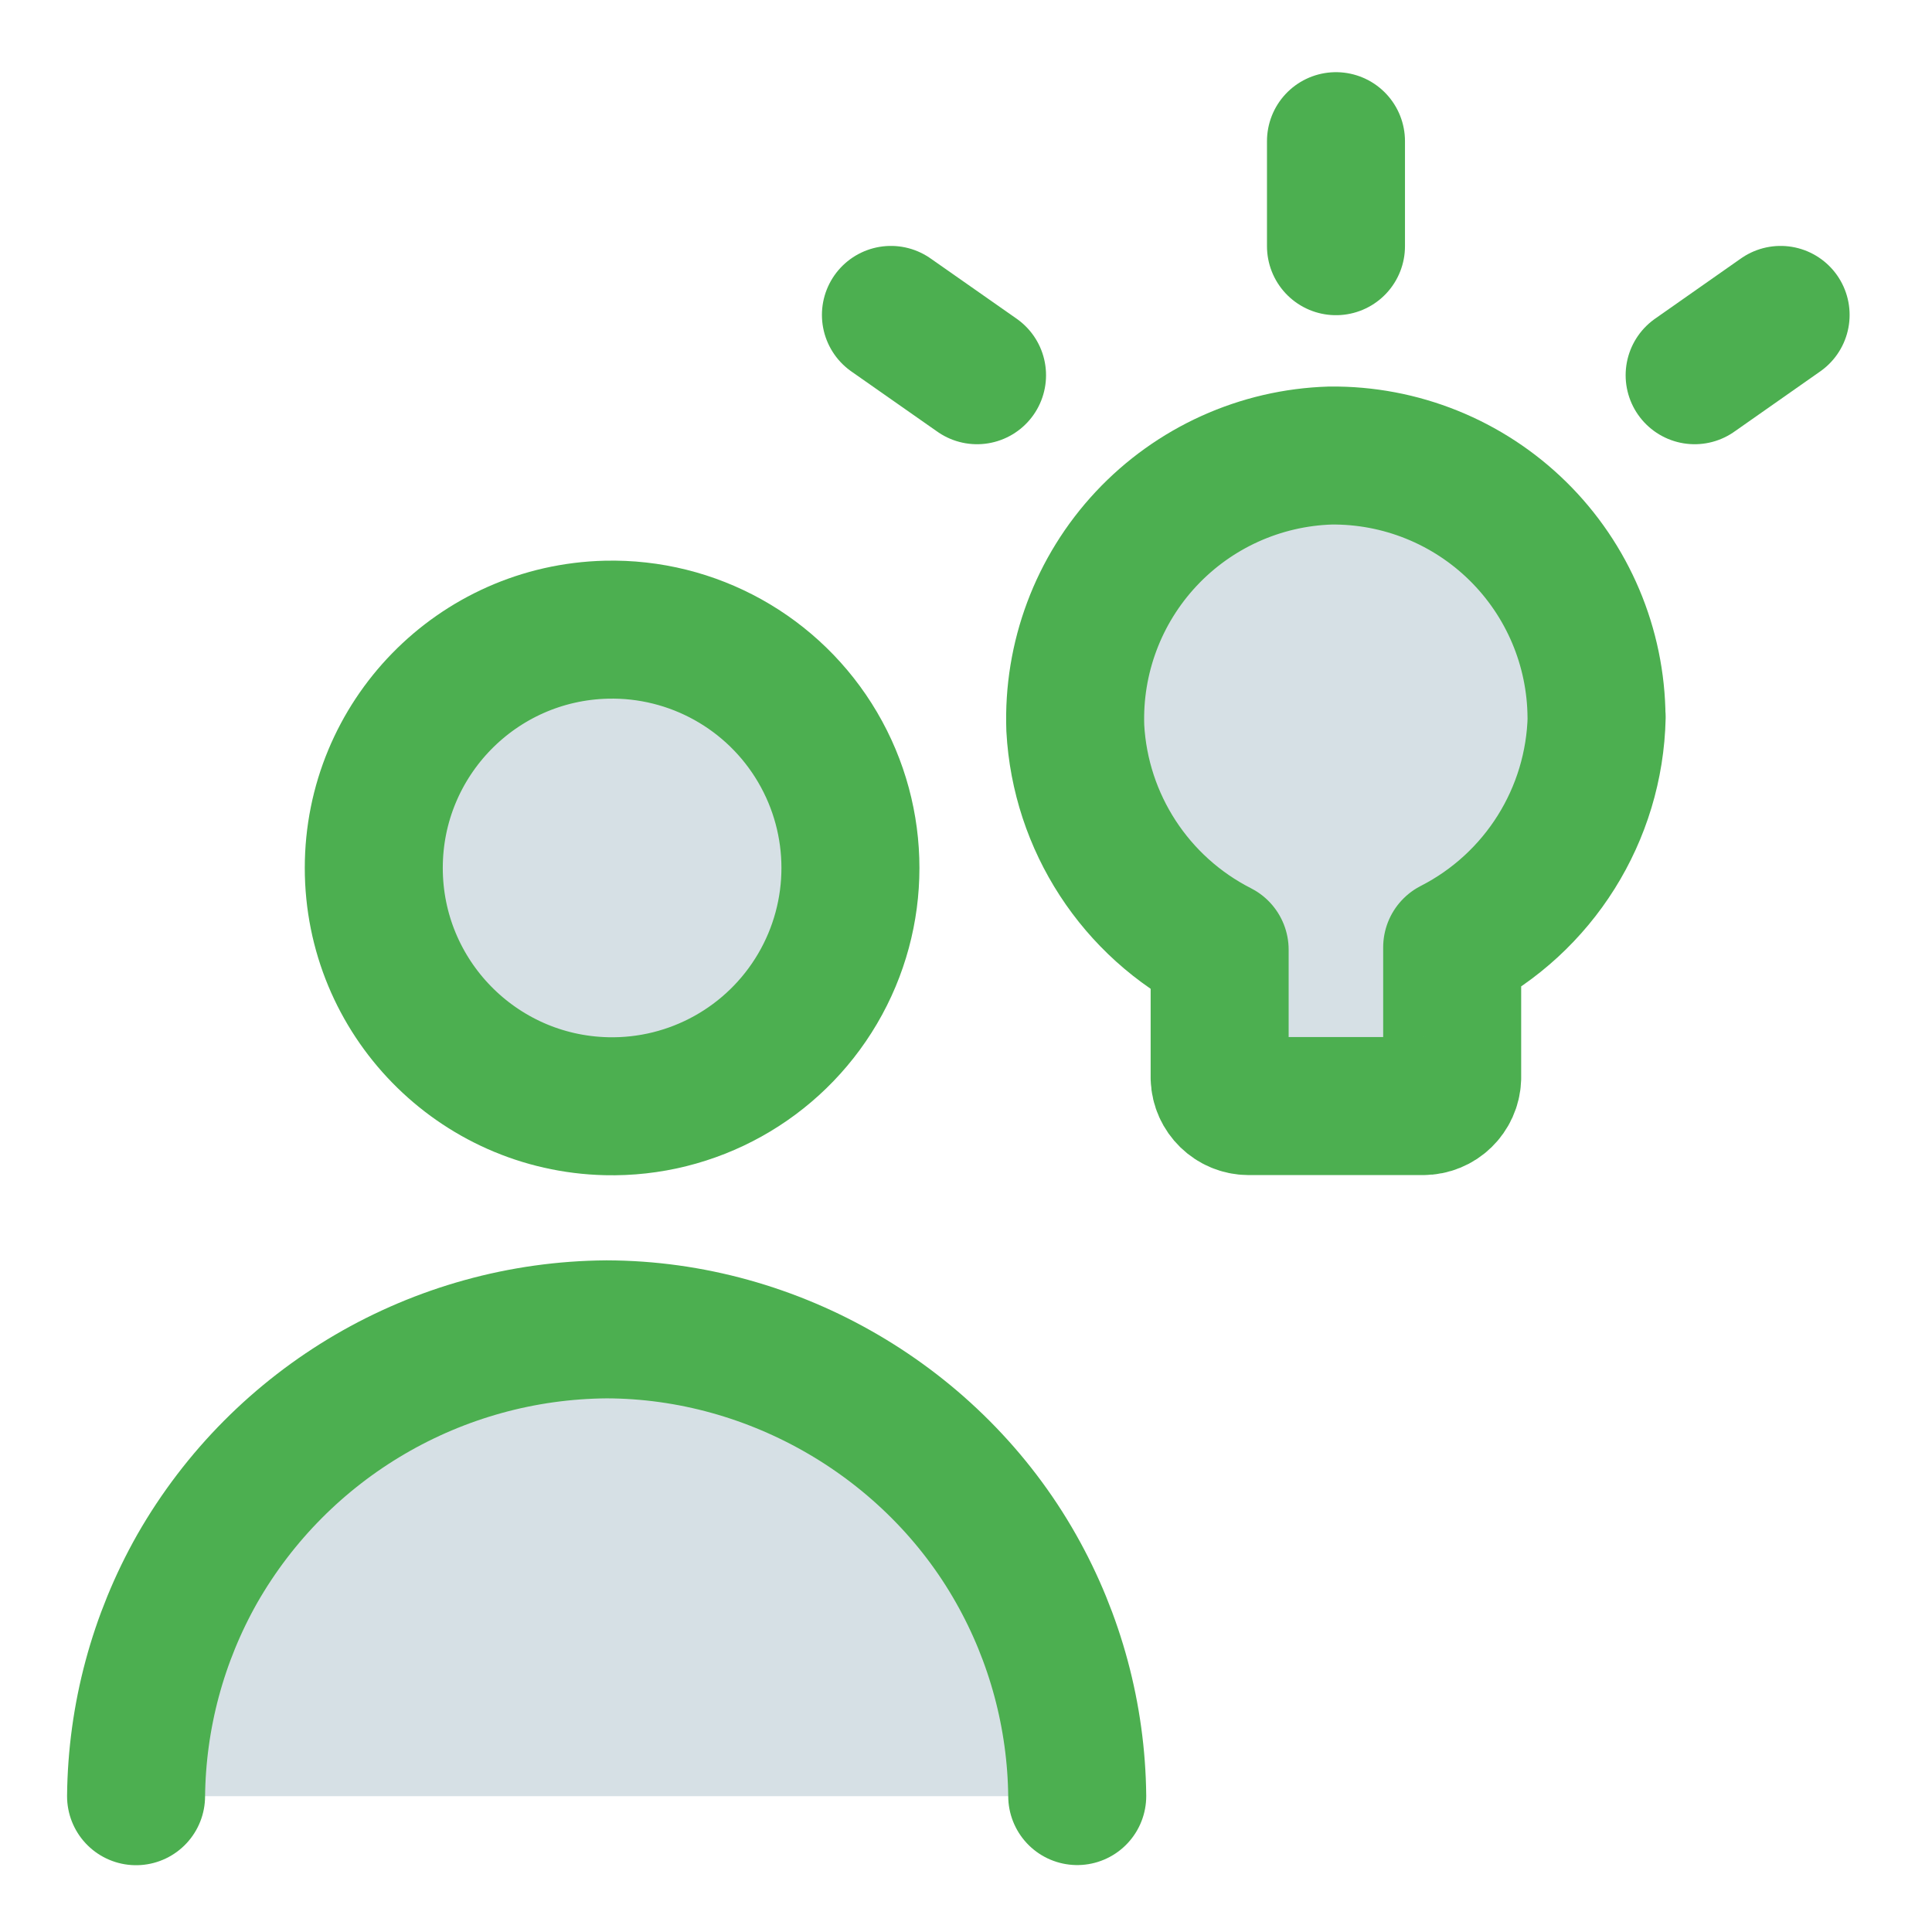
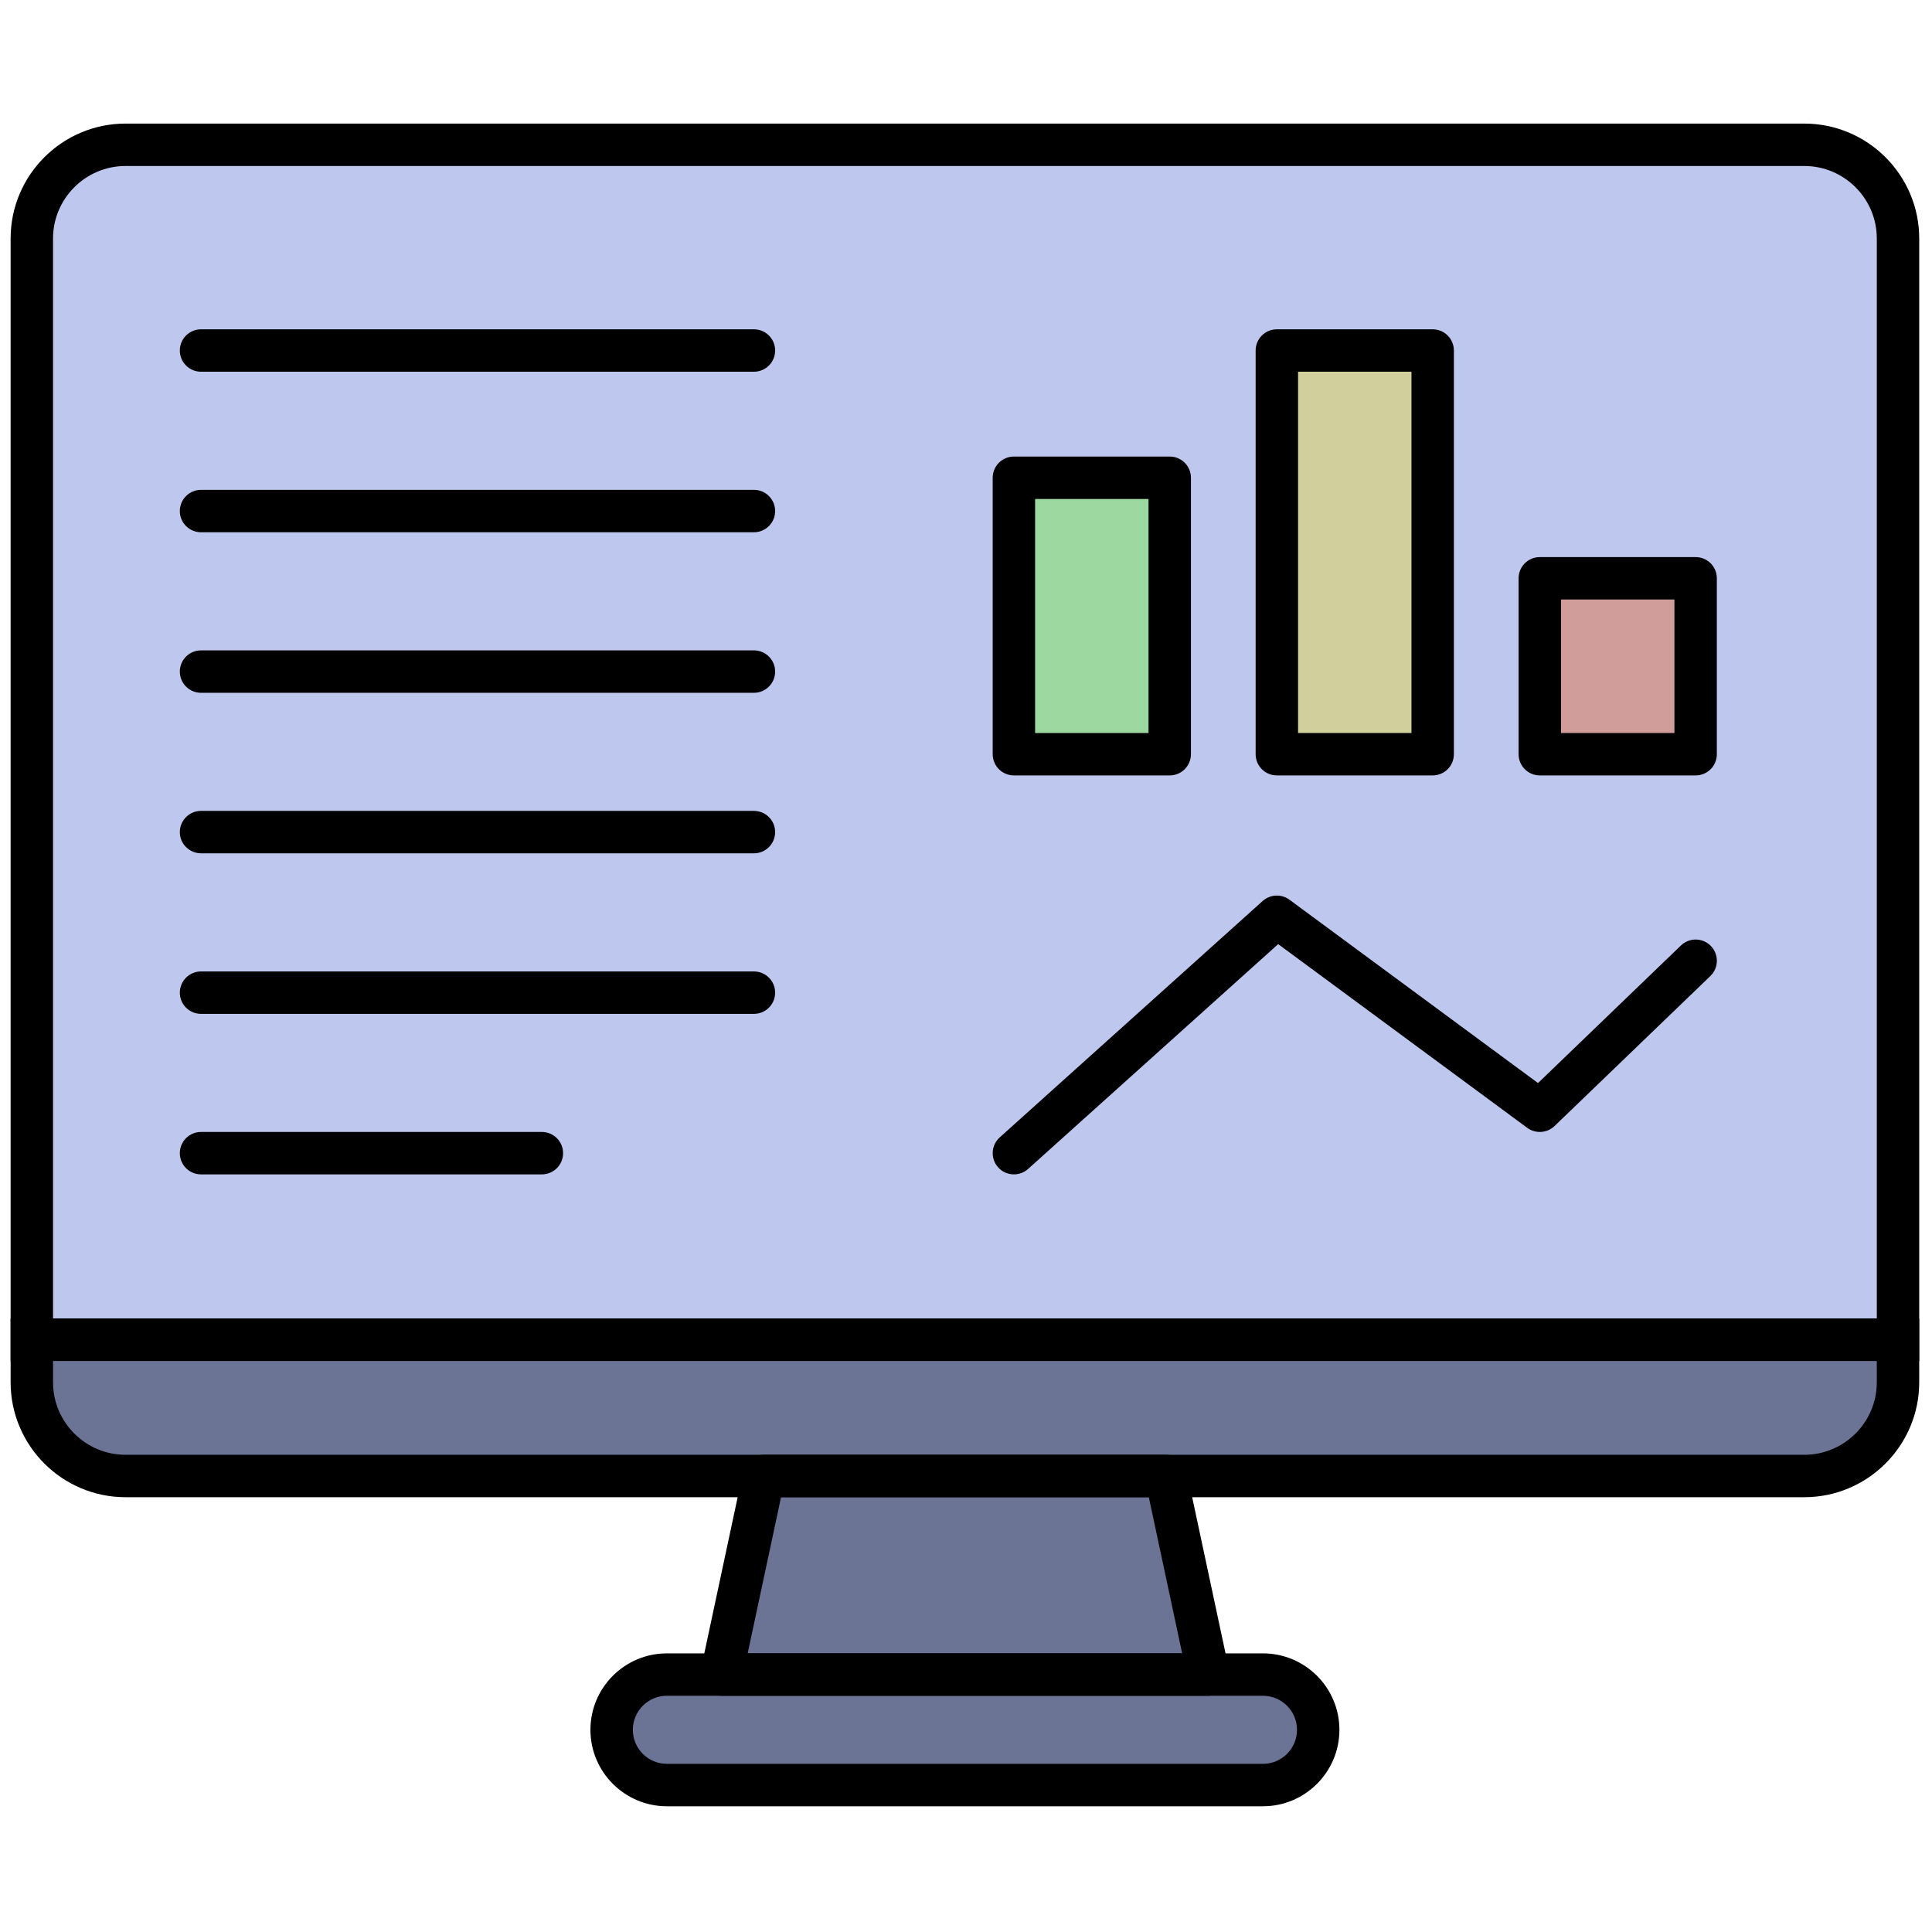
- <svg xmlns="http://www.w3.org/2000/svg" fill="none" viewBox="-0.5 -0.5 14 14" height="14" width="14">
-   <g id="collaborations-idea--collaborations-idea-work">
-     <path id="Vector" fill="#d6e0e5" d="M3.894 7.516a1.727 1.727 0 1 0 0 -3.453 1.727 1.727 0 0 0 0 3.453Z" stroke-width="1" />
-     <path id="Vector_2" fill="#d6e0e5" d="M0.929 10.869a3.417 3.417 0 0 0 -0.443 1.647h6.819a3.417 3.417 0 0 0 -0.443 -1.647 3.446 3.446 0 0 0 -2.967 -1.735A3.446 3.446 0 0 0 0.929 10.869Z" stroke-width="1" />
-     <path id="Vector_3" fill="#d6e0e5" d="M11.069 4.697a1.908 1.908 0 0 0 -1.928 -1.896 1.908 1.908 0 0 0 -1.849 1.975 1.919 1.919 0 0 0 1.046 1.606v0.929a0.211 0.211 0 0 0 0.21 0.204h1.264a0.211 0.211 0 0 0 0.211 -0.204V6.365a1.921 1.921 0 0 0 1.047 -1.669Z" stroke-width="1" />
-     <path id="Vector_4" stroke="#4caf50" stroke-linecap="round" stroke-linejoin="round" d="M3.894 7.516a1.727 1.727 0 1 0 0 -3.453 1.727 1.727 0 0 0 0 3.453Z" stroke-width="1" />
-     <path id="Vector_5" stroke="#4caf50" stroke-linecap="round" stroke-linejoin="round" d="M0.486 12.516A3.417 3.417 0 0 1 0.929 10.868a3.446 3.446 0 0 1 2.967 -1.735c1.216 0.003 2.368 0.675 2.967 1.735a3.417 3.417 0 0 1 0.443 1.647" stroke-width="1" />
-     <path id="Vector 606" stroke="#4caf50" stroke-linecap="round" stroke-linejoin="round" d="M9.181 1.284v-0.761" stroke-width="1" />
-     <path id="Vector 610" stroke="#4caf50" stroke-linecap="round" stroke-linejoin="round" d="m11.78 2.219 0.623 -0.437" stroke-width="1" />
-     <path id="Vector 611" stroke="#4caf50" stroke-linecap="round" stroke-linejoin="round" d="m6.58 2.219 -0.624 -0.437" stroke-width="1" />
-     <path id="Vector_6" stroke="#4caf50" stroke-linecap="round" stroke-linejoin="round" d="M11.069 4.697a1.908 1.908 0 0 0 -1.929 -1.896 1.908 1.908 0 0 0 -1.848 1.975 1.919 1.919 0 0 0 1.046 1.606v0.929a0.211 0.211 0 0 0 0.21 0.204h1.264a0.211 0.211 0 0 0 0.211 -0.204V6.365a1.922 1.922 0 0 0 1.047 -1.669Z" stroke-width="1" />
+ <svg xmlns="http://www.w3.org/2000/svg" version="1.1" viewBox="0 0 256 256" xml:space="preserve">
+   <defs>
+ </defs>
+   <g style="stroke: none; stroke-width: 0; stroke-dasharray: none; stroke-linecap: butt; stroke-linejoin: miter; stroke-miterlimit: 10; fill: none; fill-rule: nonzero; opacity: 1;" transform="translate(1.406593 1.406593) scale(2.81 2.81)">
+     <path d="M 84.58 69.099 H 5.42 c -2.441 0 -4.42 -1.979 -4.42 -4.42 v -2.004 h 88 v 2.004 C 89 67.12 87.021 69.099 84.58 69.099 z" style="stroke: none; stroke-width: 1; stroke-dasharray: none; stroke-linecap: butt; stroke-linejoin: miter; stroke-miterlimit: 10; fill: rgb(108,116,150); fill-rule: nonzero; opacity: 1;" transform=" matrix(1 0 0 1 0 0) " stroke-linecap="round" />
+     <path d="M 59.054 83.674 H 30.946 c -1.439 0 -2.605 -1.166 -2.605 -2.605 v 0 c 0 -1.439 1.166 -2.605 2.605 -2.605 h 28.108 c 1.439 0 2.605 1.166 2.605 2.605 v 0 C 61.659 82.507 60.493 83.674 59.054 83.674 z" style="stroke: none; stroke-width: 1; stroke-dasharray: none; stroke-linecap: butt; stroke-linejoin: miter; stroke-miterlimit: 10; fill: rgb(108,116,150); fill-rule: nonzero; opacity: 1;" transform=" matrix(1 0 0 1 0 0) " stroke-linecap="round" />
+     <polygon points="56.48,78.46 33.52,78.46 35.52,69.1 54.48,69.1 " style="stroke: none; stroke-width: 1; stroke-dasharray: none; stroke-linecap: butt; stroke-linejoin: miter; stroke-miterlimit: 10; fill: rgb(108,116,150); fill-rule: nonzero; opacity: 1;" transform="  matrix(1 0 0 1 0 0) " />
+     <path d="M 89 62.676 H 1 V 10.747 c 0 -2.441 1.979 -4.42 4.42 -4.42 h 79.16 c 2.441 0 4.42 1.979 4.42 4.42 V 62.676 z" style="stroke: none; stroke-width: 1; stroke-dasharray: none; stroke-linecap: butt; stroke-linejoin: miter; stroke-miterlimit: 10; fill: rgb(190,199,237); fill-rule: nonzero; opacity: 1;" transform=" matrix(1 0 0 1 0 0) " stroke-linecap="round" />
+     <path d="M 90 63.676 H 0 V 10.747 c 0 -2.989 2.431 -5.42 5.42 -5.42 h 79.16 c 2.988 0 5.42 2.431 5.42 5.42 V 63.676 z M 2 61.676 h 86 V 10.747 c 0 -1.886 -1.534 -3.42 -3.42 -3.42 H 5.42 C 3.534 7.327 2 8.861 2 10.747 V 61.676 z" style="stroke: none; stroke-width: 1; stroke-dasharray: none; stroke-linecap: butt; stroke-linejoin: miter; stroke-miterlimit: 10; fill: rgb(0,0,0); fill-rule: nonzero; opacity: 1;" transform=" matrix(1 0 0 1 0 0) " stroke-linecap="round" />
+     <path d="M 84.58 70.1 H 5.42 C 2.431 70.1 0 67.668 0 64.68 v -3.004 h 90 v 3.004 C 90 67.668 87.568 70.1 84.58 70.1 z M 2 63.676 v 1.004 c 0 1.886 1.534 3.42 3.42 3.42 h 79.16 c 1.886 0 3.42 -1.534 3.42 -3.42 v -1.004 H 2 z" style="stroke: none; stroke-width: 1; stroke-dasharray: none; stroke-linecap: butt; stroke-linejoin: miter; stroke-miterlimit: 10; fill: rgb(0,0,0); fill-rule: nonzero; opacity: 1;" transform=" matrix(1 0 0 1 0 0) " stroke-linecap="round" />
+     <path d="M 59.054 84.674 H 30.946 c -1.988 0 -3.605 -1.617 -3.605 -3.605 s 1.617 -3.605 3.605 -3.605 h 28.108 c 1.988 0 3.605 1.617 3.605 3.605 S 61.042 84.674 59.054 84.674 z M 30.946 79.463 c -0.885 0 -1.605 0.72 -1.605 1.605 s 0.72 1.605 1.605 1.605 h 28.108 c 0.886 0 1.605 -0.72 1.605 -1.605 s -0.72 -1.605 -1.605 -1.605 H 30.946 z" style="stroke: none; stroke-width: 1; stroke-dasharray: none; stroke-linecap: butt; stroke-linejoin: miter; stroke-miterlimit: 10; fill: rgb(0,0,0); fill-rule: nonzero; opacity: 1;" transform=" matrix(1 0 0 1 0 0) " stroke-linecap="round" />
+     <path d="M 56.48 79.463 H 33.52 c -0.302 0 -0.587 -0.137 -0.777 -0.371 s -0.264 -0.543 -0.201 -0.838 l 2 -9.363 C 34.64 68.43 35.048 68.1 35.52 68.1 H 54.48 c 0.472 0 0.879 0.33 0.978 0.791 l 2 9.363 c 0.063 0.295 -0.01 0.604 -0.2 0.838 C 57.068 79.326 56.782 79.463 56.48 79.463 z M 34.756 77.463 h 20.488 L 53.672 70.1 H 36.329 L 34.756 77.463 z" style="stroke: none; stroke-width: 1; stroke-dasharray: none; stroke-linecap: butt; stroke-linejoin: miter; stroke-miterlimit: 10; fill: rgb(0,0,0); fill-rule: nonzero; opacity: 1;" transform=" matrix(1 0 0 1 0 0) " stroke-linecap="round" />
+     <rect x="47.31" y="22.03" rx="0" ry="0" width="7.35" height="13.04" style="stroke: none; stroke-width: 1; stroke-dasharray: none; stroke-linecap: butt; stroke-linejoin: miter; stroke-miterlimit: 10; fill: rgb(158,216,161); fill-rule: nonzero; opacity: 1;" transform=" matrix(1 0 0 1 0 0) " />
+     <rect x="59.71" y="16.03" rx="0" ry="0" width="7.35" height="19.04" style="stroke: none; stroke-width: 1; stroke-dasharray: none; stroke-linecap: butt; stroke-linejoin: miter; stroke-miterlimit: 10; fill: rgb(209,207,155); fill-rule: nonzero; opacity: 1;" transform=" matrix(1 0 0 1 0 0) " />
+     <rect x="72.11" y="26.77" rx="0" ry="0" width="7.35" height="8.3" style="stroke: none; stroke-width: 1; stroke-dasharray: none; stroke-linecap: butt; stroke-linejoin: miter; stroke-miterlimit: 10; fill: rgb(209,157,155); fill-rule: nonzero; opacity: 1;" transform=" matrix(1 0 0 1 0 0) " />
+     <path d="M 54.657 36.064 H 47.31 c -0.553 0 -1 -0.448 -1 -1 V 22.028 c 0 -0.552 0.447 -1 1 -1 h 7.348 c 0.553 0 1 0.448 1 1 v 13.036 C 55.657 35.616 55.21 36.064 54.657 36.064 z M 48.31 34.064 h 5.348 V 23.028 H 48.31 V 34.064 z" style="stroke: none; stroke-width: 1; stroke-dasharray: none; stroke-linecap: butt; stroke-linejoin: miter; stroke-miterlimit: 10; fill: rgb(0,0,0); fill-rule: nonzero; opacity: 1;" transform=" matrix(1 0 0 1 0 0) " stroke-linecap="round" />
+     <path d="M 67.057 36.064 h -7.348 c -0.553 0 -1 -0.448 -1 -1 V 16.028 c 0 -0.552 0.447 -1 1 -1 h 7.348 c 0.553 0 1 0.448 1 1 v 19.036 C 68.057 35.616 67.609 36.064 67.057 36.064 z M 60.709 34.064 h 5.348 V 17.028 h -5.348 V 34.064 z" style="stroke: none; stroke-width: 1; stroke-dasharray: none; stroke-linecap: butt; stroke-linejoin: miter; stroke-miterlimit: 10; fill: rgb(0,0,0); fill-rule: nonzero; opacity: 1;" transform=" matrix(1 0 0 1 0 0) " stroke-linecap="round" />
+     <path d="M 79.457 36.064 h -7.348 c -0.553 0 -1 -0.448 -1 -1 v -8.295 c 0 -0.552 0.447 -1 1 -1 h 7.348 c 0.553 0 1 0.448 1 1 v 8.295 C 80.457 35.616 80.01 36.064 79.457 36.064 z M 73.109 34.064 h 5.348 v -6.295 h -5.348 V 34.064 z" style="stroke: none; stroke-width: 1; stroke-dasharray: none; stroke-linecap: butt; stroke-linejoin: miter; stroke-miterlimit: 10; fill: rgb(0,0,0); fill-rule: nonzero; opacity: 1;" transform=" matrix(1 0 0 1 0 0) " stroke-linecap="round" />
+     <path d="M 47.31 54.877 c -0.273 0 -0.546 -0.111 -0.744 -0.331 c -0.369 -0.411 -0.335 -1.043 0.075 -1.413 L 59.04 41.986 c 0.354 -0.316 0.88 -0.343 1.263 -0.061 l 11.721 8.646 l 6.74 -6.488 c 0.396 -0.382 1.031 -0.372 1.414 0.027 c 0.383 0.397 0.371 1.031 -0.027 1.414 l -7.348 7.074 c -0.353 0.337 -0.896 0.372 -1.287 0.084 l -11.744 -8.663 L 47.979 54.621 C 47.787 54.792 47.548 54.877 47.31 54.877 z" style="stroke: none; stroke-width: 1; stroke-dasharray: none; stroke-linecap: butt; stroke-linejoin: miter; stroke-miterlimit: 10; fill: rgb(0,0,0); fill-rule: nonzero; opacity: 1;" transform=" matrix(1 0 0 1 0 0) " stroke-linecap="round" />
+     <path d="M 35.051 17.028 H 8.979 c -0.552 0 -1 -0.448 -1 -1 s 0.448 -1 1 -1 h 26.072 c 0.552 0 1 0.448 1 1 S 35.603 17.028 35.051 17.028 z" style="stroke: none; stroke-width: 1; stroke-dasharray: none; stroke-linecap: butt; stroke-linejoin: miter; stroke-miterlimit: 10; fill: rgb(0,0,0); fill-rule: nonzero; opacity: 1;" transform=" matrix(1 0 0 1 0 0) " stroke-linecap="round" />
+     <path d="M 35.051 24.598 H 8.979 c -0.552 0 -1 -0.448 -1 -1 s 0.448 -1 1 -1 h 26.072 c 0.552 0 1 0.448 1 1 S 35.603 24.598 35.051 24.598 z" style="stroke: none; stroke-width: 1; stroke-dasharray: none; stroke-linecap: butt; stroke-linejoin: miter; stroke-miterlimit: 10; fill: rgb(0,0,0); fill-rule: nonzero; opacity: 1;" transform=" matrix(1 0 0 1 0 0) " stroke-linecap="round" />
+     <path d="M 35.051 32.168 H 8.979 c -0.552 0 -1 -0.448 -1 -1 s 0.448 -1 1 -1 h 26.072 c 0.552 0 1 0.448 1 1 S 35.603 32.168 35.051 32.168 z" style="stroke: none; stroke-width: 1; stroke-dasharray: none; stroke-linecap: butt; stroke-linejoin: miter; stroke-miterlimit: 10; fill: rgb(0,0,0); fill-rule: nonzero; opacity: 1;" transform=" matrix(1 0 0 1 0 0) " stroke-linecap="round" />
+     <path d="M 35.051 39.737 H 8.979 c -0.552 0 -1 -0.448 -1 -1 s 0.448 -1 1 -1 h 26.072 c 0.552 0 1 0.448 1 1 S 35.603 39.737 35.051 39.737 z" style="stroke: none; stroke-width: 1; stroke-dasharray: none; stroke-linecap: butt; stroke-linejoin: miter; stroke-miterlimit: 10; fill: rgb(0,0,0); fill-rule: nonzero; opacity: 1;" transform=" matrix(1 0 0 1 0 0) " stroke-linecap="round" />
+     <path d="M 35.051 47.308 H 8.979 c -0.552 0 -1 -0.447 -1 -1 c 0 -0.552 0.448 -1 1 -1 h 26.072 c 0.552 0 1 0.448 1 1 C 36.051 46.86 35.603 47.308 35.051 47.308 z" style="stroke: none; stroke-width: 1; stroke-dasharray: none; stroke-linecap: butt; stroke-linejoin: miter; stroke-miterlimit: 10; fill: rgb(0,0,0); fill-rule: nonzero; opacity: 1;" transform=" matrix(1 0 0 1 0 0) " stroke-linecap="round" />
+     <path d="M 25.051 54.877 H 8.979 c -0.552 0 -1 -0.447 -1 -1 s 0.448 -1 1 -1 h 16.072 c 0.552 0 1 0.447 1 1 S 25.603 54.877 25.051 54.877 z" style="stroke: none; stroke-width: 1; stroke-dasharray: none; stroke-linecap: butt; stroke-linejoin: miter; stroke-miterlimit: 10; fill: rgb(0,0,0); fill-rule: nonzero; opacity: 1;" transform=" matrix(1 0 0 1 0 0) " stroke-linecap="round" />
  </g>
</svg>
